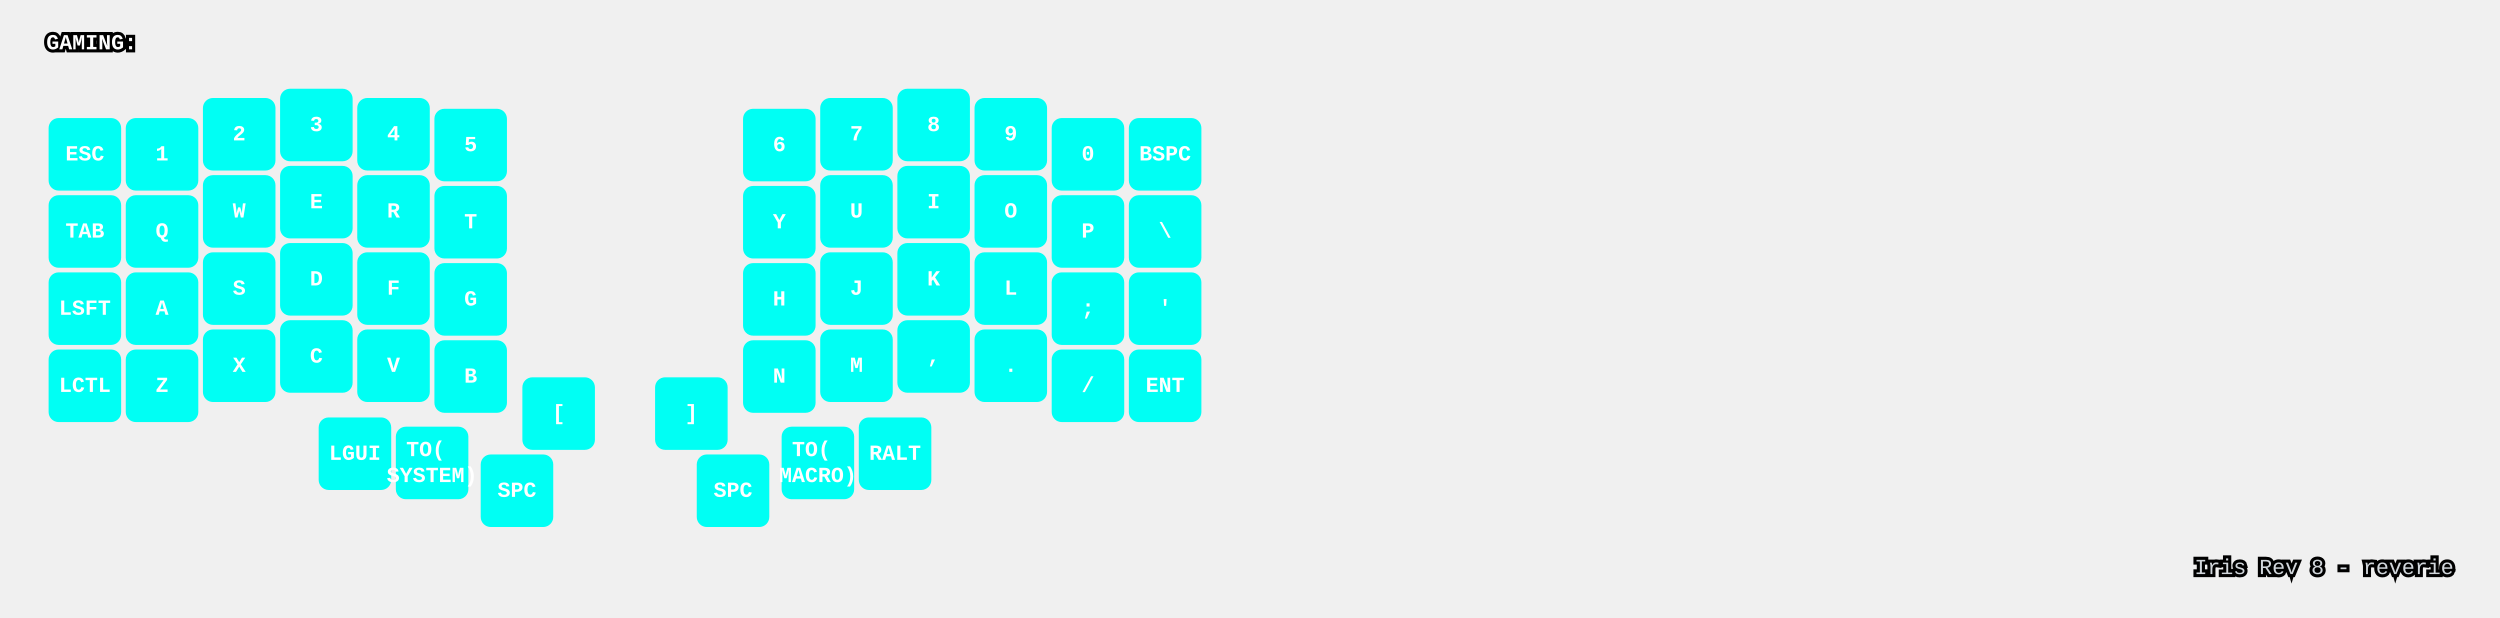
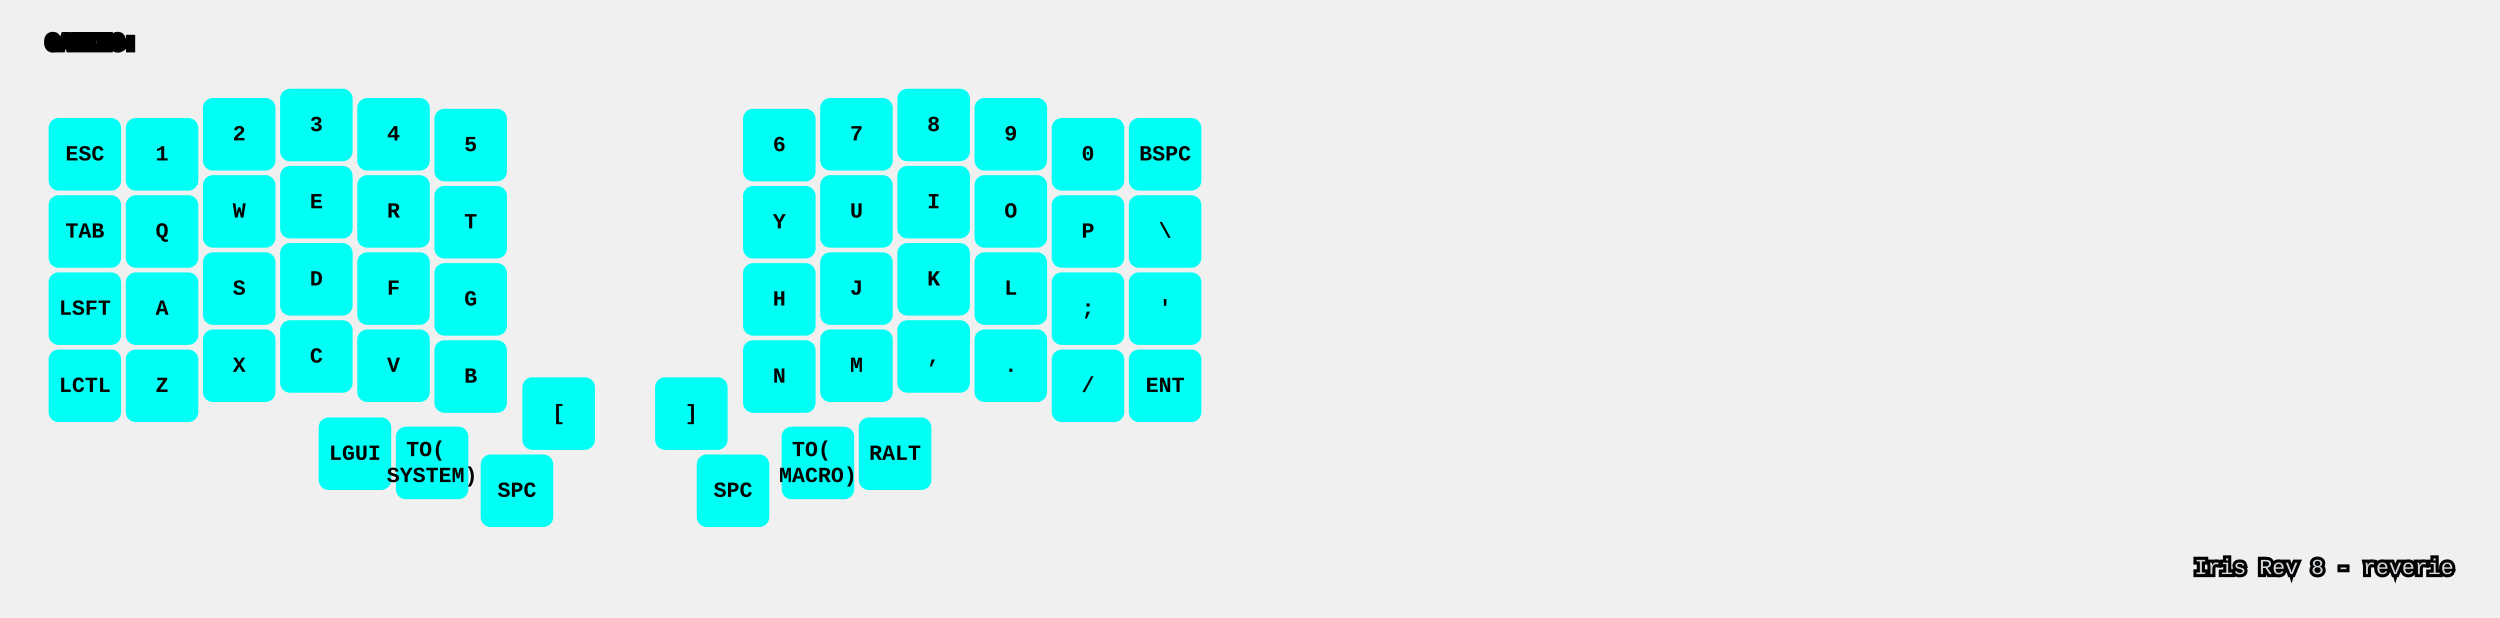
<svg xmlns="http://www.w3.org/2000/svg" width="1620" height="400" viewBox="0 0 1620 400" class="keymap">
  <style>/* inherit to force styles through use tags */
svg path {
    fill: inherit;
}

/* font and background color specifications */
svg.keymap {
    font-family: SFMono-Regular,Consolas,Liberation Mono,Menlo,monospace;
    font-size: 14px;
    font-kerning: normal;
    text-rendering: optimizeLegibility;
    fill: #24292e;
}

/* default key styling */
rect.key {
    fill: #f6f8fa;
}

rect.key, rect.combo {
    stroke: #c9cccf;
    stroke-width: 1;
}

/* default key side styling, only used is draw_key_sides is set */
rect.side {
    filter: brightness(90%);
}

/* color accent for combo boxes */
rect.combo, rect.combo-separate {
    fill: #cdf;
}

/* color accent for held keys */
rect.held, rect.combo.held {
    fill: #fdd;
}

/* color accent for ghost (optional) keys */
rect.ghost, rect.combo.ghost {
    stroke-dasharray: 4, 4;
    stroke-width: 2;
}

text {
    text-anchor: middle;
    dominant-baseline: middle;
}

/* styling for layer labels */
text.label {
    font-weight: bold;
    text-anchor: start;
    stroke: white;
    stroke-width: 4;
    paint-order: stroke;
}

/* styling for optional footer */
text.footer {
    text-anchor: end;
    dominant-baseline: auto;
    stroke: white;
    stroke-width: 4;
    paint-order: stroke;
}

/* styling for combo tap, and key non-tap label text */
text.combo, text.hold, text.shifted, text.left, text.right {
    font-size: 11px;
}

text.hold {
    text-anchor: middle;
    dominant-baseline: auto;
}

text.shifted {
    text-anchor: middle;
    dominant-baseline: hanging;
}

text.left {
    text-anchor: start;
}

text.right {
    text-anchor: end;
}

text.layer-activator {
    text-decoration: underline;
}

/* styling for hold/shifted label text in combo box */
text.combo.hold, text.combo.shifted, text.combo.left, text.combo.right {
    font-size: 8px;
}

/* lighter symbol for transparent keys */
text.trans {
    fill: #7b7e81;
}

/* styling for combo dendrons */
path.combo {
    stroke-width: 1;
    stroke: gray;
    fill: none;
}

/* Start Tabler Icons Cleanup */
/* cannot use height/width with glyphs */
.icon-tabler &gt; path {
    fill: inherit;
    stroke: inherit;
    stroke-width: 2;
}
/* hide tabler's default box */
.icon-tabler &gt; path[stroke="none"][fill="none"] {
    visibility: hidden;
}
/* End Tabler Icons Cleanup */

svg.keymap { fill: #d1d6db; }
rect.key { fill: #3f4750; }
rect.key, rect.combo { stroke: #60666c; }
rect.combo, rect.combo-separate { fill: #1f3d7a; }
rect.held, rect.combo.held { fill: #854747; }
text.label, text.footer { stroke: black; }
text.trans { fill: #7e8184; }
path.combo { stroke: #7f7f7f; }

svg.keymap g.layer-BASE rect.key { fill: #9300ff !important; stroke: #9300ff !important; } /* Star Platinum Purple */ 
svg.keymap g.layer-FUNCTION rect.key { fill: #0fee00 !important; stroke: #0fee00 !important; }  /* Squeeze Toy Alien */ 
svg.keymap g.layer-NUMBERS rect.key { fill: #2000ff !important; stroke: #2000ff !important; }  /* Blue Pencil */ 
svg.keymap g.layer-SYMBOLS rect.key { fill: #ff0000 !important; stroke: #ff0000 !important; } /* Red */ 
svg.keymap g.layer-SYSTEM rect.key { fill: #f6ff00 !important; stroke: #f6ff00 !important; } /* Busy Bee */
svg.keymap g.layer-GAMING rect.key { fill: #00fff4 !important; stroke: #00fff4 !important; } /* Turquoise Blue */ 
svg.keymap g.layer-MACRO rect.key { fill: #ff008e !important; stroke: #ff008e !important; } /* Pink Panther */

/* Make transparent keys have reduced opacity */
rect.ghost { 
  fill: #666666 !important; 
  opacity: 0.3 !important; 
}

/* Better contrast for text on colored backgrounds */
/* Add new layers here: svg.keymap g.layer-NEWLAYER text { fill: #000000; } */
svg.keymap g.layer-BASE text,
- svg.keymap g.layer-NUMBERS text,
+ svg.keymap g.layer-NUMBERS text {
+   fill: #ffffff !important;
+   font-weight: bold !important;
+   font-size: 14px !important;
+ }
svg.keymap g.layer-FUNCTION text,
svg.keymap g.layer-SYMBOLS text,
svg.keymap g.layer-SYSTEM text,
svg.keymap g.layer-GAMING text,
svg.keymap g.layer-MACRO text {
-   fill: #ffffff !important;
+   fill: #000000 !important;
  font-weight: bold !important;
  font-size: 14px !important;
}

/* Held/accent keys */
rect.held { 
  fill: #ff6b6b !important; 
  opacity: 0.8 !important; 
}

/* Combo styling */
rect.combo { 
  fill: #4ecdc4 !important; 
  opacity: 0.7 !important; 
}
</style>
  <g transform="translate(30, 0)" class="layer-GAMING">
    <text x="0" y="28" class="label" id="GAMING">GAMING:</text>
    <g transform="translate(0, 56)">
      <g transform="translate(25, 44)" class="key keypos-0">
        <rect rx="6" ry="6" x="-23" y="-23" width="46" height="46" class="key" />
        <text x="0" y="0" class="key tap">ESC</text>
      </g>
      <g transform="translate(75, 44)" class="key keypos-1">
        <rect rx="6" ry="6" x="-23" y="-23" width="46" height="46" class="key" />
        <text x="0" y="0" class="key tap">1</text>
      </g>
      <g transform="translate(125, 31)" class="key keypos-2">
        <rect rx="6" ry="6" x="-23" y="-23" width="46" height="46" class="key" />
        <text x="0" y="0" class="key tap">2</text>
      </g>
      <g transform="translate(175, 25)" class="key keypos-3">
        <rect rx="6" ry="6" x="-23" y="-23" width="46" height="46" class="key" />
        <text x="0" y="0" class="key tap">3</text>
      </g>
      <g transform="translate(225, 31)" class="key keypos-4">
        <rect rx="6" ry="6" x="-23" y="-23" width="46" height="46" class="key" />
        <text x="0" y="0" class="key tap">4</text>
      </g>
      <g transform="translate(275, 38)" class="key keypos-5">
        <rect rx="6" ry="6" x="-23" y="-23" width="46" height="46" class="key" />
        <text x="0" y="0" class="key tap">5</text>
      </g>
      <g transform="translate(475, 38)" class="key keypos-6">
        <rect rx="6" ry="6" x="-23" y="-23" width="46" height="46" class="key" />
        <text x="0" y="0" class="key tap">6</text>
      </g>
      <g transform="translate(525, 31)" class="key keypos-7">
        <rect rx="6" ry="6" x="-23" y="-23" width="46" height="46" class="key" />
        <text x="0" y="0" class="key tap">7</text>
      </g>
      <g transform="translate(575, 25)" class="key keypos-8">
        <rect rx="6" ry="6" x="-23" y="-23" width="46" height="46" class="key" />
        <text x="0" y="0" class="key tap">8</text>
      </g>
      <g transform="translate(625, 31)" class="key keypos-9">
        <rect rx="6" ry="6" x="-23" y="-23" width="46" height="46" class="key" />
        <text x="0" y="0" class="key tap">9</text>
      </g>
      <g transform="translate(675, 44)" class="key keypos-10">
        <rect rx="6" ry="6" x="-23" y="-23" width="46" height="46" class="key" />
        <text x="0" y="0" class="key tap">0</text>
      </g>
      <g transform="translate(725, 44)" class="key keypos-11">
        <rect rx="6" ry="6" x="-23" y="-23" width="46" height="46" class="key" />
        <text x="0" y="0" class="key tap">BSPC</text>
      </g>
      <g transform="translate(25, 94)" class="key keypos-12">
        <rect rx="6" ry="6" x="-23" y="-23" width="46" height="46" class="key" />
        <text x="0" y="0" class="key tap">TAB</text>
      </g>
      <g transform="translate(75, 94)" class="key keypos-13">
        <rect rx="6" ry="6" x="-23" y="-23" width="46" height="46" class="key" />
        <text x="0" y="0" class="key tap">Q</text>
      </g>
      <g transform="translate(125, 81)" class="key keypos-14">
        <rect rx="6" ry="6" x="-23" y="-23" width="46" height="46" class="key" />
        <text x="0" y="0" class="key tap">W</text>
      </g>
      <g transform="translate(175, 75)" class="key keypos-15">
        <rect rx="6" ry="6" x="-23" y="-23" width="46" height="46" class="key" />
        <text x="0" y="0" class="key tap">E</text>
      </g>
      <g transform="translate(225, 81)" class="key keypos-16">
        <rect rx="6" ry="6" x="-23" y="-23" width="46" height="46" class="key" />
        <text x="0" y="0" class="key tap">R</text>
      </g>
      <g transform="translate(275, 88)" class="key keypos-17">
        <rect rx="6" ry="6" x="-23" y="-23" width="46" height="46" class="key" />
        <text x="0" y="0" class="key tap">T</text>
      </g>
      <g transform="translate(475, 88)" class="key keypos-18">
        <rect rx="6" ry="6" x="-23" y="-23" width="46" height="46" class="key" />
        <text x="0" y="0" class="key tap">Y</text>
      </g>
      <g transform="translate(525, 81)" class="key keypos-19">
        <rect rx="6" ry="6" x="-23" y="-23" width="46" height="46" class="key" />
        <text x="0" y="0" class="key tap">U</text>
      </g>
      <g transform="translate(575, 75)" class="key keypos-20">
        <rect rx="6" ry="6" x="-23" y="-23" width="46" height="46" class="key" />
        <text x="0" y="0" class="key tap">I</text>
      </g>
      <g transform="translate(625, 81)" class="key keypos-21">
        <rect rx="6" ry="6" x="-23" y="-23" width="46" height="46" class="key" />
        <text x="0" y="0" class="key tap">O</text>
      </g>
      <g transform="translate(675, 94)" class="key keypos-22">
        <rect rx="6" ry="6" x="-23" y="-23" width="46" height="46" class="key" />
        <text x="0" y="0" class="key tap">P</text>
      </g>
      <g transform="translate(725, 94)" class="key keypos-23">
        <rect rx="6" ry="6" x="-23" y="-23" width="46" height="46" class="key" />
        <text x="0" y="0" class="key tap">\</text>
      </g>
      <g transform="translate(25, 144)" class="key keypos-24">
        <rect rx="6" ry="6" x="-23" y="-23" width="46" height="46" class="key" />
        <text x="0" y="0" class="key tap">LSFT</text>
      </g>
      <g transform="translate(75, 144)" class="key keypos-25">
        <rect rx="6" ry="6" x="-23" y="-23" width="46" height="46" class="key" />
        <text x="0" y="0" class="key tap">A</text>
      </g>
      <g transform="translate(125, 131)" class="key keypos-26">
        <rect rx="6" ry="6" x="-23" y="-23" width="46" height="46" class="key" />
        <text x="0" y="0" class="key tap">S</text>
      </g>
      <g transform="translate(175, 125)" class="key keypos-27">
        <rect rx="6" ry="6" x="-23" y="-23" width="46" height="46" class="key" />
        <text x="0" y="0" class="key tap">D</text>
      </g>
      <g transform="translate(225, 131)" class="key keypos-28">
        <rect rx="6" ry="6" x="-23" y="-23" width="46" height="46" class="key" />
        <text x="0" y="0" class="key tap">F</text>
      </g>
      <g transform="translate(275, 138)" class="key keypos-29">
        <rect rx="6" ry="6" x="-23" y="-23" width="46" height="46" class="key" />
        <text x="0" y="0" class="key tap">G</text>
      </g>
      <g transform="translate(475, 138)" class="key keypos-30">
        <rect rx="6" ry="6" x="-23" y="-23" width="46" height="46" class="key" />
        <text x="0" y="0" class="key tap">H</text>
      </g>
      <g transform="translate(525, 131)" class="key keypos-31">
        <rect rx="6" ry="6" x="-23" y="-23" width="46" height="46" class="key" />
        <text x="0" y="0" class="key tap">J</text>
      </g>
      <g transform="translate(575, 125)" class="key keypos-32">
        <rect rx="6" ry="6" x="-23" y="-23" width="46" height="46" class="key" />
        <text x="0" y="0" class="key tap">K</text>
      </g>
      <g transform="translate(625, 131)" class="key keypos-33">
        <rect rx="6" ry="6" x="-23" y="-23" width="46" height="46" class="key" />
        <text x="0" y="0" class="key tap">L</text>
      </g>
      <g transform="translate(675, 144)" class="key keypos-34">
        <rect rx="6" ry="6" x="-23" y="-23" width="46" height="46" class="key" />
        <text x="0" y="0" class="key tap">;</text>
      </g>
      <g transform="translate(725, 144)" class="key keypos-35">
        <rect rx="6" ry="6" x="-23" y="-23" width="46" height="46" class="key" />
        <text x="0" y="0" class="key tap">'</text>
      </g>
      <g transform="translate(25, 194)" class="key keypos-36">
        <rect rx="6" ry="6" x="-23" y="-23" width="46" height="46" class="key" />
        <text x="0" y="0" class="key tap">LCTL</text>
      </g>
      <g transform="translate(75, 194)" class="key keypos-37">
        <rect rx="6" ry="6" x="-23" y="-23" width="46" height="46" class="key" />
        <text x="0" y="0" class="key tap">Z</text>
      </g>
      <g transform="translate(125, 181)" class="key keypos-38">
        <rect rx="6" ry="6" x="-23" y="-23" width="46" height="46" class="key" />
        <text x="0" y="0" class="key tap">X</text>
      </g>
      <g transform="translate(175, 175)" class="key keypos-39">
        <rect rx="6" ry="6" x="-23" y="-23" width="46" height="46" class="key" />
        <text x="0" y="0" class="key tap">C</text>
      </g>
      <g transform="translate(225, 181)" class="key keypos-40">
        <rect rx="6" ry="6" x="-23" y="-23" width="46" height="46" class="key" />
        <text x="0" y="0" class="key tap">V</text>
      </g>
      <g transform="translate(275, 188)" class="key keypos-41">
        <rect rx="6" ry="6" x="-23" y="-23" width="46" height="46" class="key" />
        <text x="0" y="0" class="key tap">B</text>
      </g>
      <g transform="translate(332, 212)" class="key keypos-42">
        <rect rx="6" ry="6" x="-23" y="-23" width="46" height="46" class="key" />
        <text x="0" y="0" class="key tap">[</text>
      </g>
      <g transform="translate(418, 212)" class="key keypos-43">
        <rect rx="6" ry="6" x="-23" y="-23" width="46" height="46" class="key" />
        <text x="0" y="0" class="key tap">]</text>
      </g>
      <g transform="translate(475, 188)" class="key keypos-44">
        <rect rx="6" ry="6" x="-23" y="-23" width="46" height="46" class="key" />
        <text x="0" y="0" class="key tap">N</text>
      </g>
      <g transform="translate(525, 181)" class="key keypos-45">
        <rect rx="6" ry="6" x="-23" y="-23" width="46" height="46" class="key" />
        <text x="0" y="0" class="key tap">M</text>
      </g>
      <g transform="translate(575, 175)" class="key keypos-46">
        <rect rx="6" ry="6" x="-23" y="-23" width="46" height="46" class="key" />
        <text x="0" y="0" class="key tap">,</text>
      </g>
      <g transform="translate(625, 181)" class="key keypos-47">
        <rect rx="6" ry="6" x="-23" y="-23" width="46" height="46" class="key" />
        <text x="0" y="0" class="key tap">.</text>
      </g>
      <g transform="translate(675, 194)" class="key keypos-48">
        <rect rx="6" ry="6" x="-23" y="-23" width="46" height="46" class="key" />
        <text x="0" y="0" class="key tap">/</text>
      </g>
      <g transform="translate(725, 194)" class="key keypos-49">
        <rect rx="6" ry="6" x="-23" y="-23" width="46" height="46" class="key" />
        <text x="0" y="0" class="key tap">ENT</text>
      </g>
      <g transform="translate(200, 238)" class="key keypos-50">
        <rect rx="6" ry="6" x="-23" y="-23" width="46" height="46" class="key" />
        <text x="0" y="0" class="key tap">LGUI</text>
      </g>
      <g transform="translate(250, 244)" class="key keypos-51">
        <rect rx="6" ry="6" x="-23" y="-23" width="46" height="46" class="key" />
        <text x="0" y="0" class="key tap">
          <tspan x="0" dy="-0.6em">TO(</tspan>
          <tspan x="0" dy="1.2em">SYSTEM)</tspan>
        </text>
      </g>
      <g transform="translate(305, 262)" class="key keypos-52">
        <rect rx="6" ry="6" x="-23" y="-23" width="46" height="46" class="key" />
        <text x="0" y="0" class="key tap">SPC</text>
      </g>
      <g transform="translate(445, 262)" class="key keypos-53">
        <rect rx="6" ry="6" x="-23" y="-23" width="46" height="46" class="key" />
        <text x="0" y="0" class="key tap">SPC</text>
      </g>
      <g transform="translate(500, 244)" class="key keypos-54">
        <rect rx="6" ry="6" x="-23" y="-23" width="46" height="46" class="key" />
        <text x="0" y="0" class="key tap">
          <tspan x="0" dy="-0.6em">TO(</tspan>
          <tspan x="0" dy="1.2em">MACRO)</tspan>
        </text>
      </g>
      <g transform="translate(550, 238)" class="key keypos-55">
        <rect rx="6" ry="6" x="-23" y="-23" width="46" height="46" class="key" />
        <text x="0" y="0" class="key tap">RALT</text>
      </g>
    </g>
  </g>
  <text x="1590.0" y="372.0" class="footer">Iris Rev 8 - reverie</text>
</svg>
